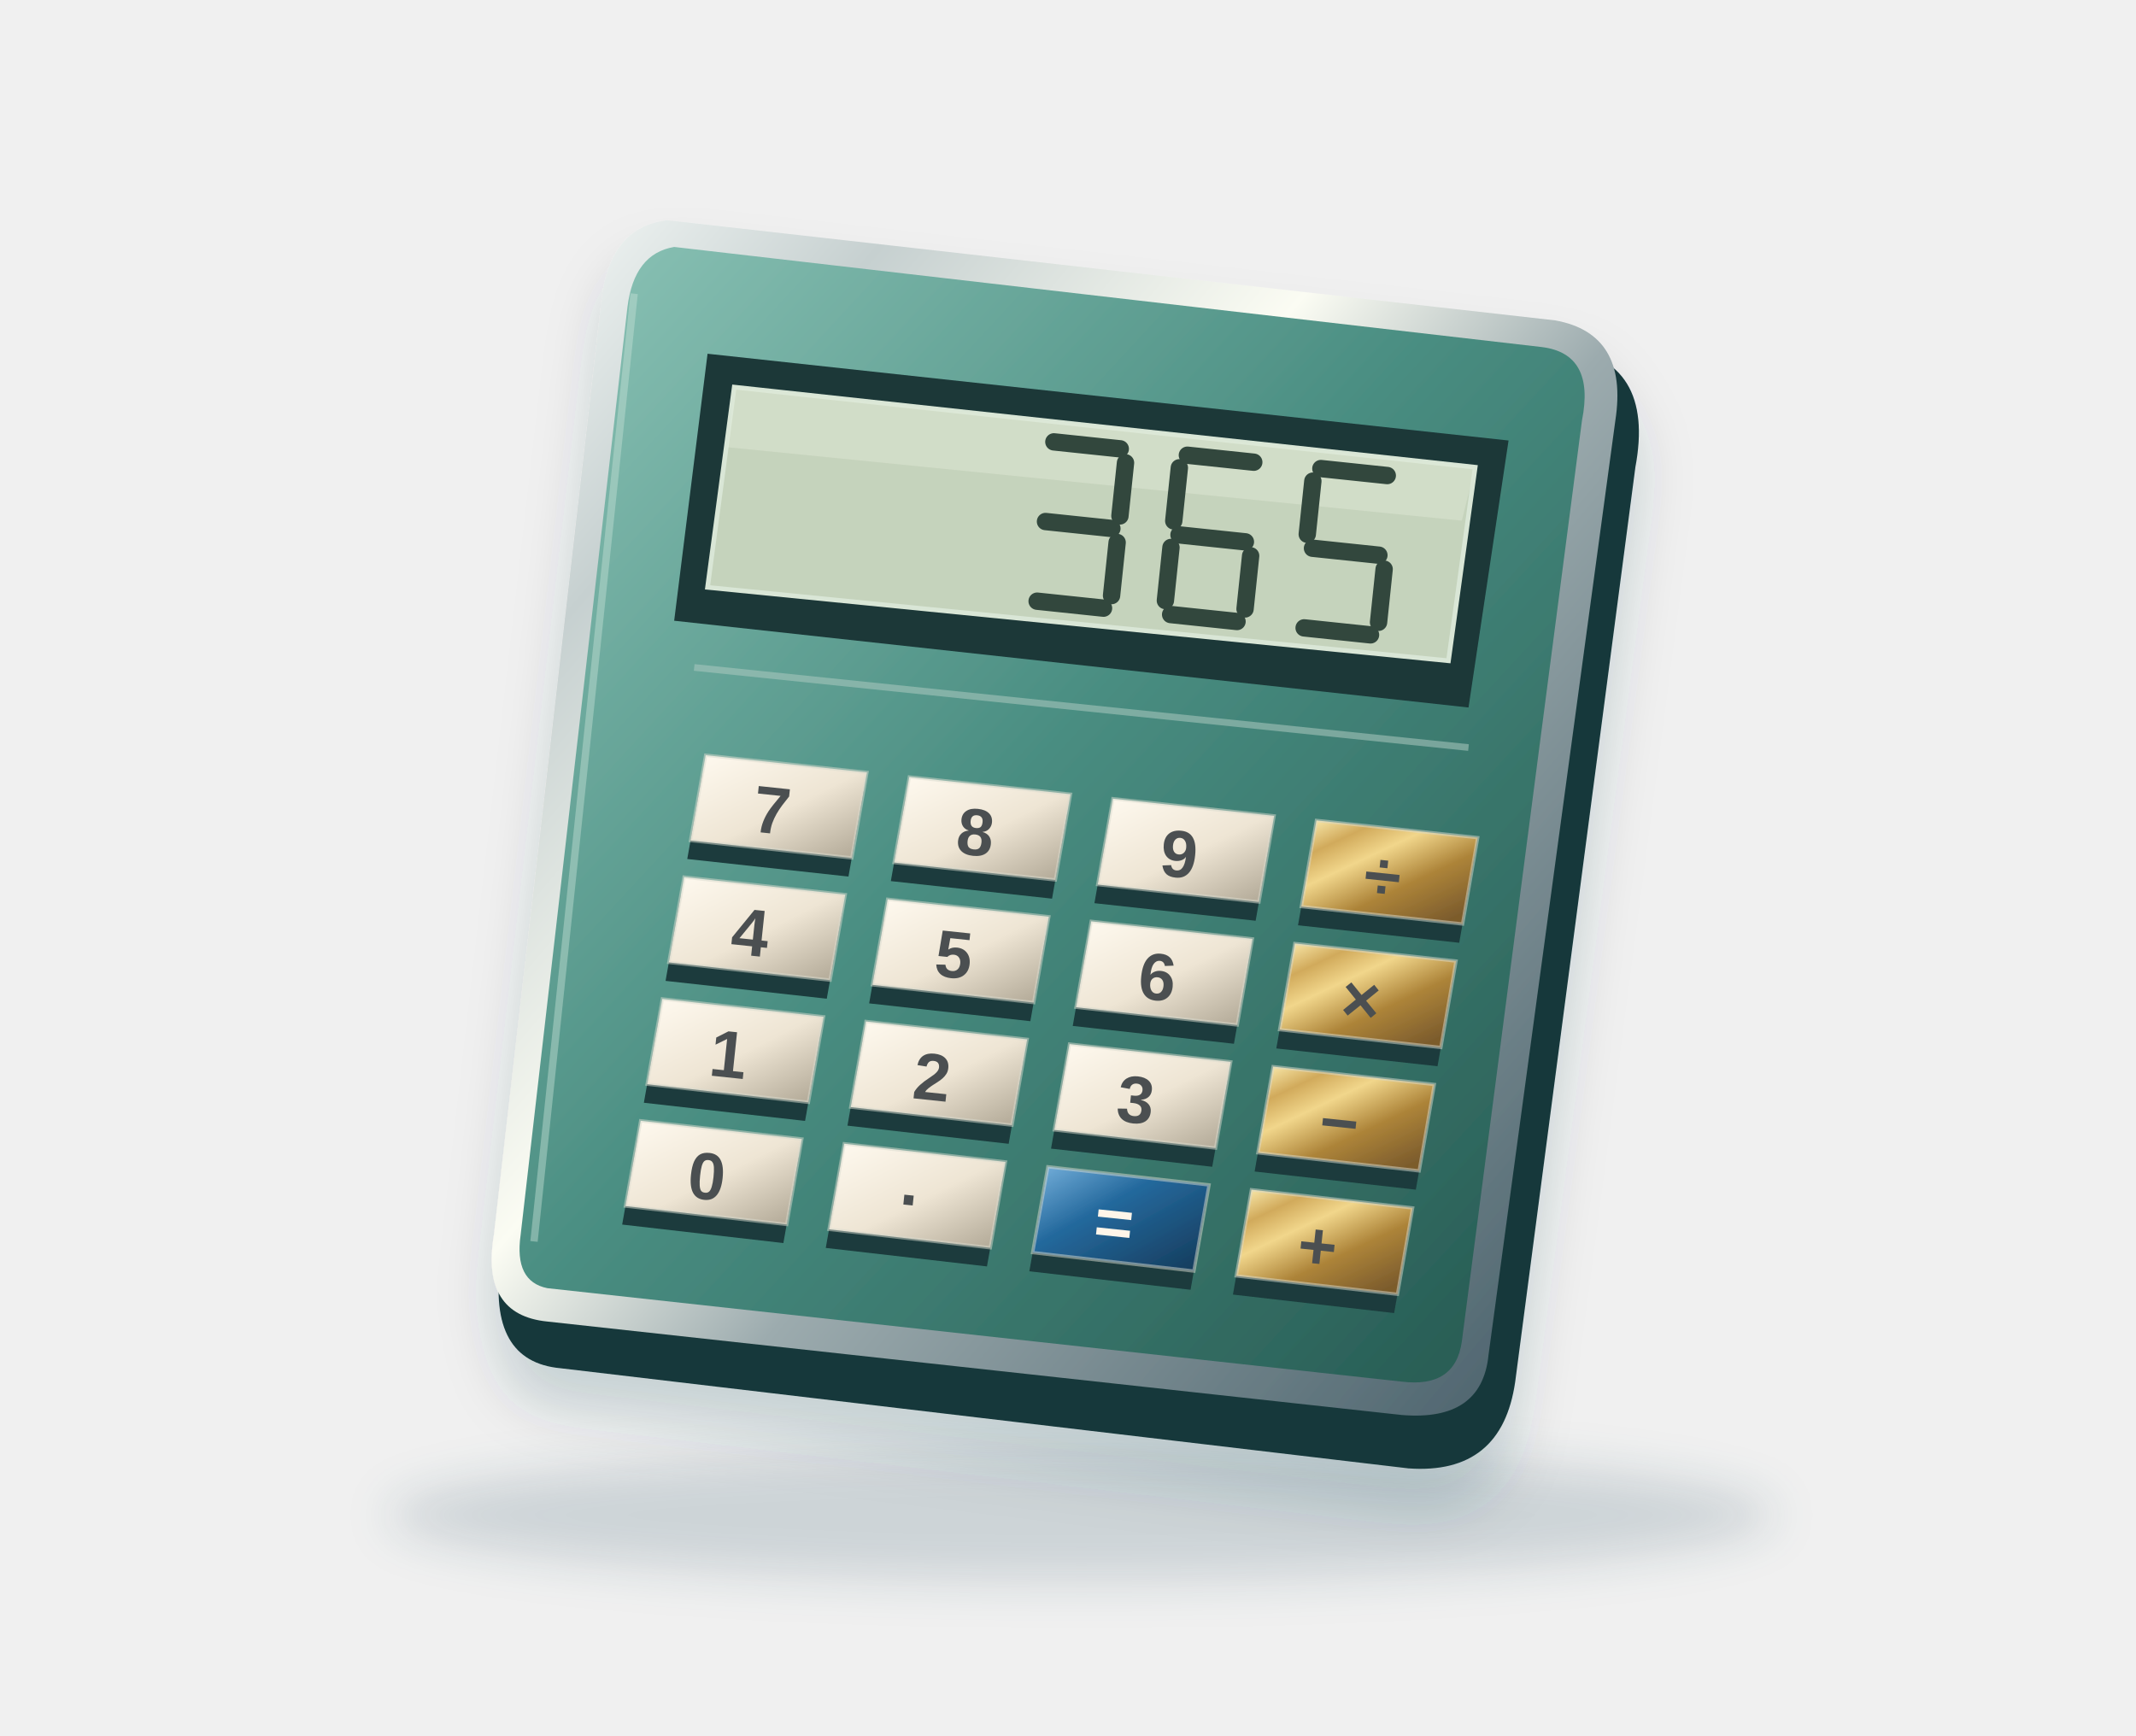
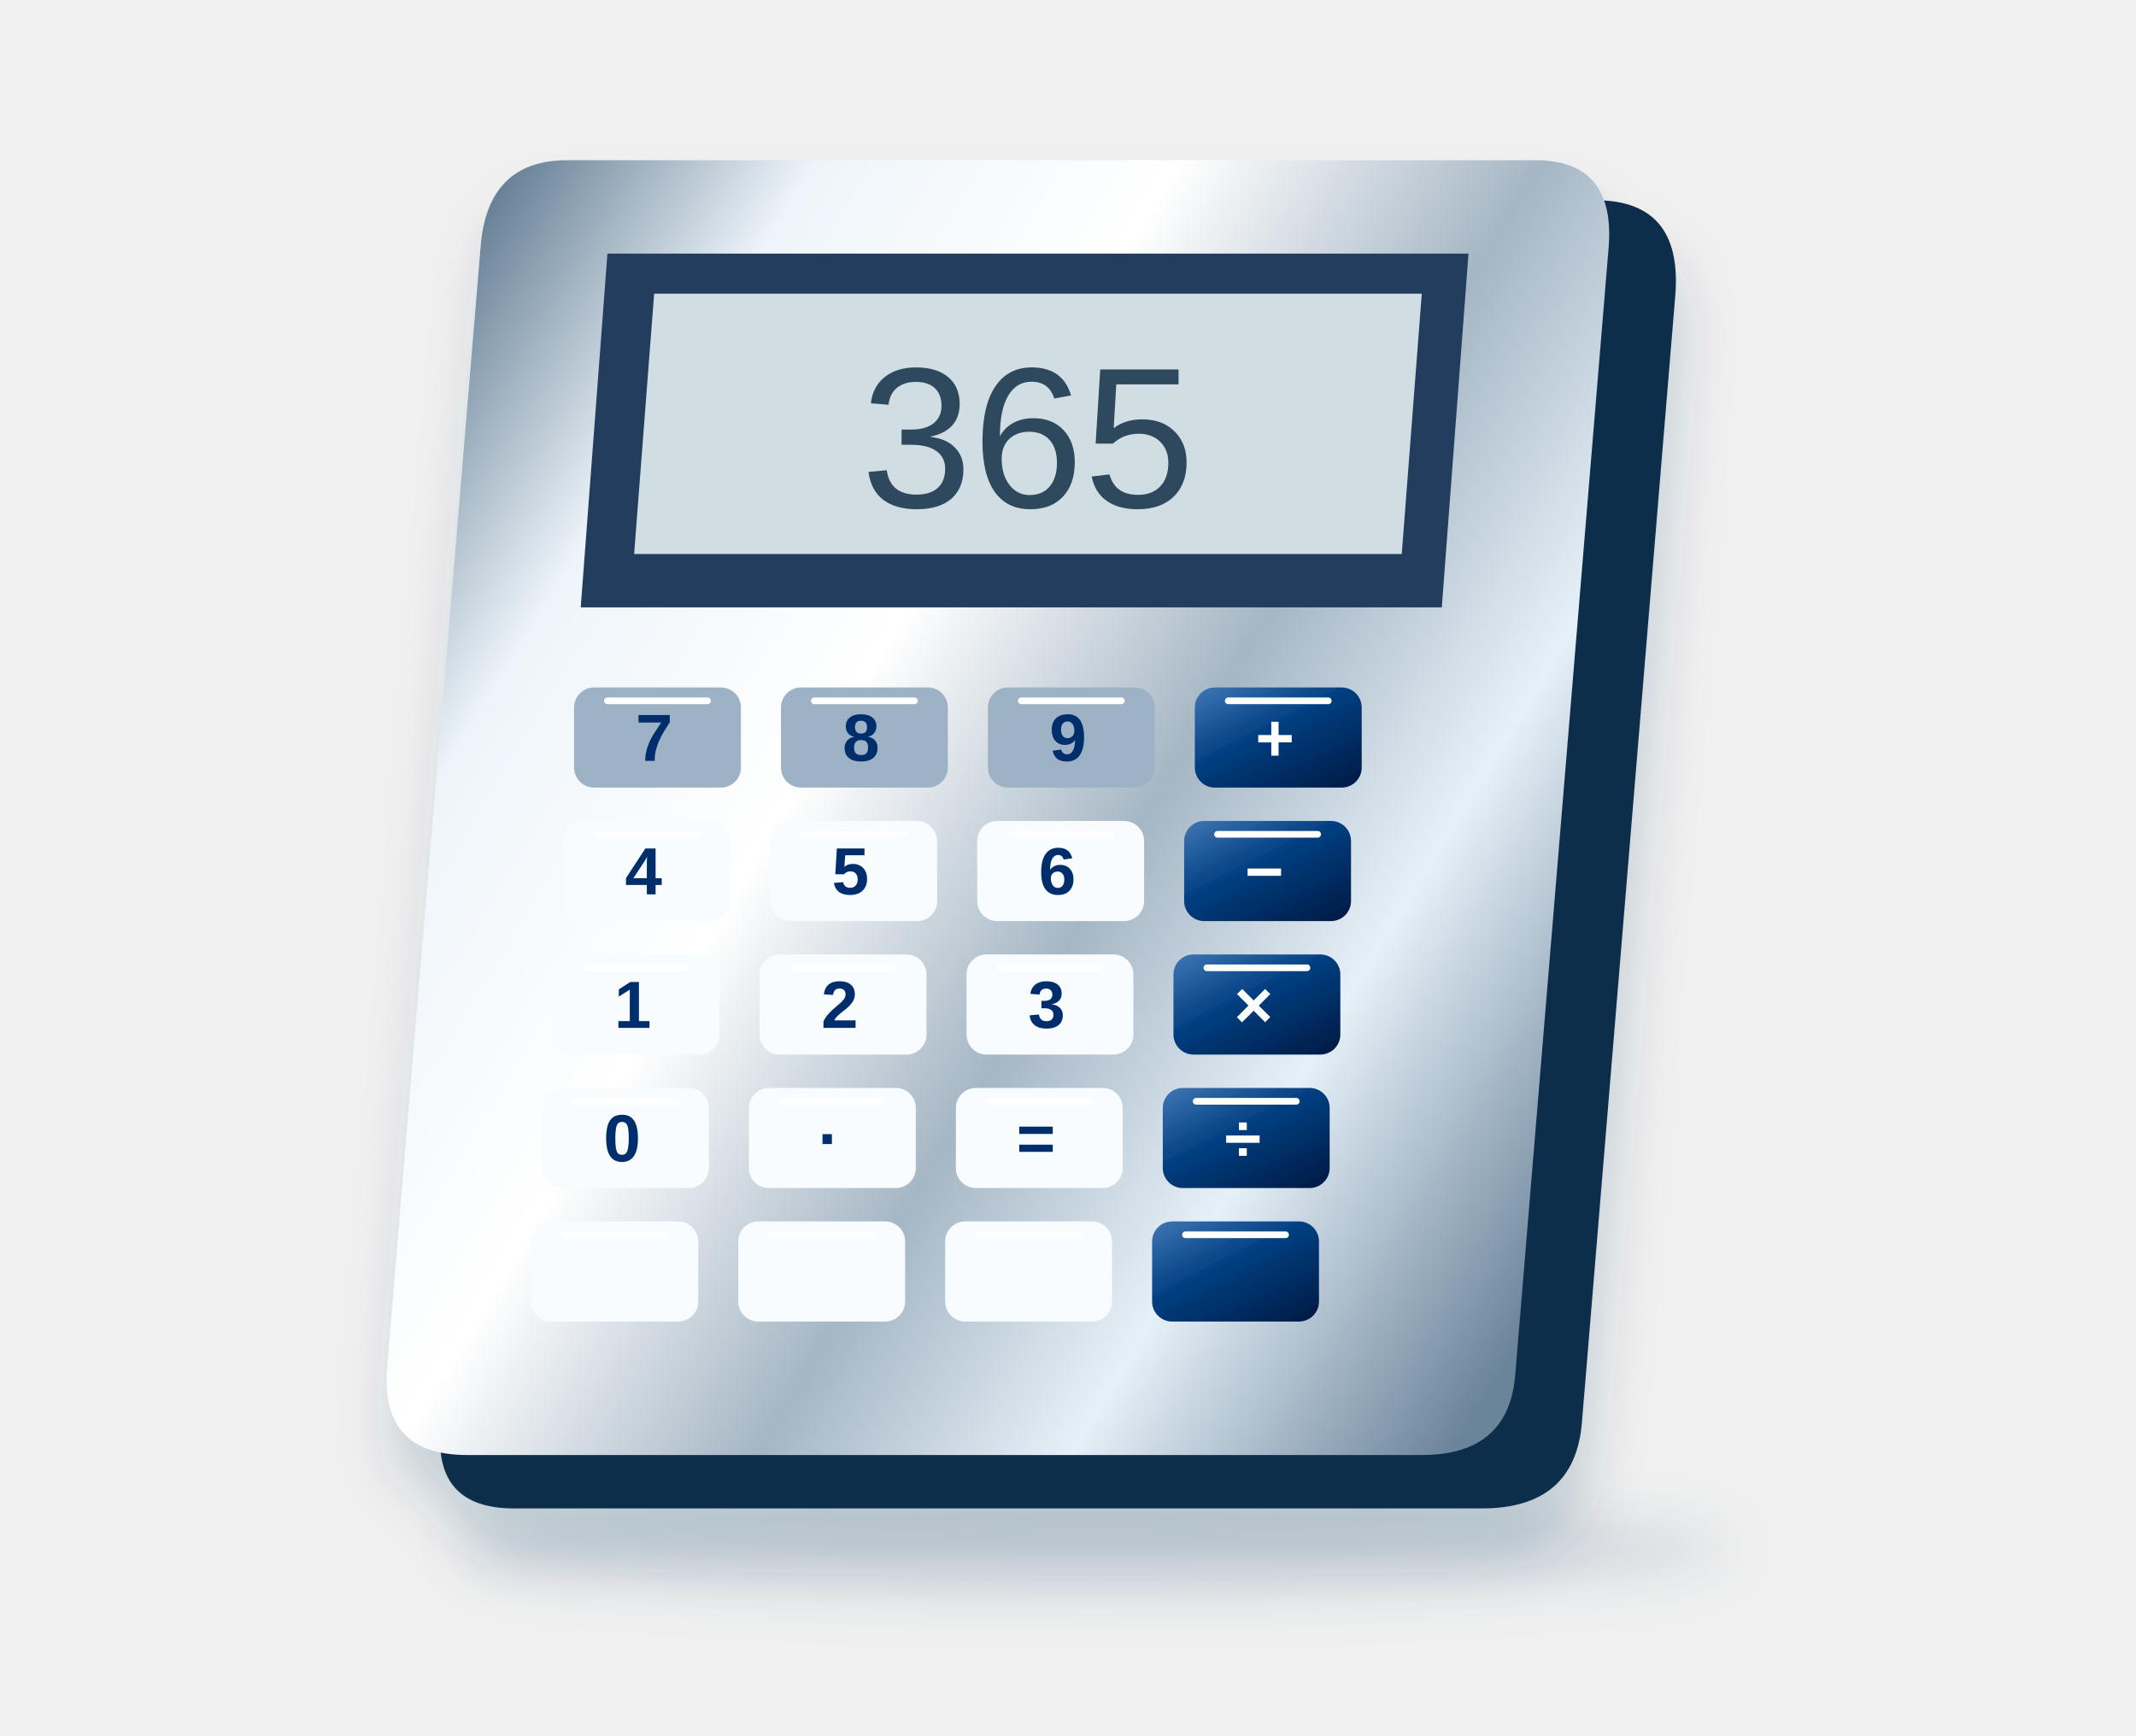
<svg xmlns="http://www.w3.org/2000/svg" viewBox="0 0 320 260">
  <defs>
-     <linearGradient id="kv-calculator-paper" x1="0" y1="0" x2=".85" y2="1">
-       <stop stop-color="#fffaf0" />
-       <stop offset=".57" stop-color="#eee5d4" />
-       <stop offset="1" stop-color="#b7ae9c" />
+     <linearGradient id="fi-calculator-paper" x1=".2" y1="0" x2=".85" y2="1">
+       <stop stop-color="#FFF" />
+       <stop offset=".58" stop-color="#F7FBFF" />
+       <stop offset="1" stop-color="#DDE7F1" />
    </linearGradient>
-     <linearGradient id="kv-calculator-wine" x1="0" y1="0" x2=".95" y2="1">
-       <stop stop-color="#78b2dd" />
-       <stop offset=".4" stop-color="#24699d" />
-       <stop offset="1" stop-color="#153b5b" />
+     <linearGradient id="fi-calculator-blue" x1=".05" y1="0" x2=".9" y2="1">
+       <stop stop-color="#3D74B2" />
+       <stop offset=".45" stop-color="#003E80" />
+       <stop offset="1" stop-color="#001C48" />
    </linearGradient>
-     <linearGradient id="kv-calculator-teal" x1="0" y1="0" x2="1" y2="1">
-       <stop stop-color="#8ec5b8" />
-       <stop offset=".48" stop-color="#488c80" />
-       <stop offset="1" stop-color="#24574f" />
+     <linearGradient id="fi-calculator-ice" x1="0" y1="0" x2=".8" y2="1">
+       <stop stop-color="#FFF" />
+       <stop offset=".3" stop-color="#DEEDF7" />
+       <stop offset="1" stop-color="#8BB4D2" />
    </linearGradient>
-     <linearGradient id="kv-calculator-gold" x1="0" y1="0" x2=".8" y2="1">
-       <stop stop-color="#fff2b7" />
-       <stop offset=".22" stop-color="#d1aa5b" />
-       <stop offset=".4" stop-color="#f1d68b" />
-       <stop offset=".67" stop-color="#ad8439" />
-       <stop offset="1" stop-color="#7b5b2c" />
+     <linearGradient id="fi-calculator-metal" x1="0" y1=".15" x2="1" y2=".8">
+       <stop stop-color="#637D93" />
+       <stop offset=".18" stop-color="#EEF5FA" />
+       <stop offset=".39" stop-color="#FFF" />
+       <stop offset=".6" stop-color="#A5B6C4" />
+       <stop offset=".78" stop-color="#E6F0F8" />
+       <stop offset="1" stop-color="#6B849A" />
    </linearGradient>
-     <linearGradient id="kv-calculator-metal" x1="0" y1="0" x2="1" y2=".9">
-       <stop stop-color="#fafdfb" />
-       <stop offset=".2" stop-color="#c6d0d0" />
-       <stop offset=".43" stop-color="#fbfcf3" />
-       <stop offset=".6" stop-color="#9cabae" />
-       <stop offset="1" stop-color="#4c636d" />
+     <linearGradient id="fi-calculator-gold" x1="0" y1="0" x2=".85" y2="1">
+       <stop stop-color="#FFF0B8" />
+       <stop offset=".38" stop-color="#DAB669" />
+       <stop offset=".6" stop-color="#ECD69A" />
+       <stop offset="1" stop-color="#9C7637" />
    </linearGradient>
-     <linearGradient id="kv-calculator-ink" x1="0" y1="0" x2=".7" y2="1">
-       <stop stop-color="#66747d" />
-       <stop offset=".45" stop-color="#35424f" />
-       <stop offset="1" stop-color="#17242f" />
+     <linearGradient id="fi-calculator-green" x1="0" y1="0" x2="1" y2="1">
+       <stop stop-color="#B1CC84" />
+       <stop offset=".4" stop-color="#669151" />
+       <stop offset="1" stop-color="#2E593F" />
    </linearGradient>
-     <radialGradient id="kv-calculator-glass" cx="30%" cy="20%" r="85%">
-       <stop stop-color="#fff" stop-opacity=".9" />
-       <stop offset=".5" stop-color="#eaf5ed" stop-opacity=".3" />
-       <stop offset="1" stop-color="#86a3ae" stop-opacity=".55" />
+     <linearGradient id="fi-calculator-leaf" x1="0" y1="0" x2="1" y2="1">
+       <stop stop-color="#D6B161" />
+       <stop offset=".4" stop-color="#D17539" />
+       <stop offset="1" stop-color="#8E3D31" />
+     </linearGradient>
+     <linearGradient id="fi-calculator-berry" x1="0" y1="0" x2=".8" y2="1">
+       <stop stop-color="#EA8174" />
+       <stop offset=".4" stop-color="#C23C47" />
+       <stop offset="1" stop-color="#8D2038" />
+     </linearGradient>
+     <radialGradient id="fi-calculator-glass" cx=".3" cy=".2" r=".8">
+       <stop stop-color="#FFF" stop-opacity=".75" />
+       <stop offset=".46" stop-color="#D5E7F5" stop-opacity=".08" />
+       <stop offset="1" stop-color="#316392" stop-opacity=".23" />
    </radialGradient>
-     <filter id="kv-calculator-shadow" x="-35%" y="-35%" width="180%" height="190%">
-       <feDropShadow dx="0" dy="6" stdDeviation="4" flood-color="#183a50" flood-opacity=".17" />
+     <radialGradient id="fi-calculator-skin" cx=".3" cy=".22" r=".9">
+       <stop stop-color="#F9D7AF" />
+       <stop offset=".65" stop-color="#DCA77A" />
+       <stop offset="1" stop-color="#BE855E" />
+     </radialGradient>
+     <filter id="fi-calculator-shadow" x="-30%" y="-30%" width="170%" height="180%">
+       <feDropShadow dx="1" dy="7" stdDeviation="4" flood-color="#163A60" flood-opacity=".18" />
    </filter>
-     <filter id="kv-calculator-soft" x="-50%" y="-100%" width="200%" height="300%">
-       <feGaussianBlur stdDeviation="3.5" />
+     <filter id="fi-calculator-soft" x="-60%" y="-150%" width="220%" height="400%">
+       <feGaussianBlur stdDeviation="4" />
    </filter>
  </defs>
-   <ellipse cx="162" cy="227" rx="104" ry="10" fill="#193f55" opacity=".16" filter="url(#kv-calculator-soft)" />
-   <g filter="url(#kv-calculator-shadow)">
-     <path d="M104 38L234 52Q248 54 245 70L227 207Q225 221 211 220L84 205Q73 204 75 189L91 52Q92 39 104 38Z" fill="#17393b" />
-     <path d="M100 33L233 48Q244 50 242 63L223 203Q222 213 210 212L82 198Q72 197 74 185L90 46Q91 34 100 33Z" fill="url(#kv-calculator-metal)" />
-     <path d="M101 37L231 52Q239 53 237 63L219 201Q218 208 210 207L82 193Q77 192 78 185L94 46Q95 38 101 37Z" fill="url(#kv-calculator-teal)" />
-     <path d="M106 53L226 66L220 106L101 93Z" fill="#1b3738" />
-     <path d="M110 58L221 70L217 99L106 88Z" fill="#c5d3bc" stroke="#d9e6d6" stroke-width=".7" />
-     <path d="M110 58L221 70L219 78L109 67Z" fill="#e2ead8" opacity=".43" />
-     <g transform="translate(156 65) rotate(6)" stroke="#31463d" stroke-width="2.6" stroke-linecap="round">
-       <path d="M2 1H12" />
-       <path d="M13 3V11" />
-       <path d="M13 15V23" />
-       <path d="M2 25H12" />
-       <path d="M2 13H12" />
-     </g>
-     <g transform="translate(176 67) rotate(6)" stroke="#31463d" stroke-width="2.6" stroke-linecap="round">
-       <path d="M2 1H12" />
-       <path d="M13 15V23" />
-       <path d="M2 25H12" />
-       <path d="M1 15V23" />
-       <path d="M1 3V11" />
-       <path d="M2 13H12" />
-     </g>
-     <g transform="translate(196 69) rotate(6)" stroke="#31463d" stroke-width="2.6" stroke-linecap="round">
-       <path d="M2 1H12" />
-       <path d="M13 15V23" />
-       <path d="M2 25H12" />
-       <path d="M1 3V11" />
-       <path d="M2 13H12" />
-     </g>
-     <path d="M104 100L220 112" stroke="#abc9c0" stroke-width="1" opacity=".55" />
-     <path d="M105.23 115.93L129.39 118.51L127.11 131.33L102.96 128.7Z" fill="#1b3b3c" />
-     <path d="M105.72 113.15L129.88 115.73L127.61 128.54L103.45 125.93Z" fill="url(#kv-calculator-paper)" stroke="#d9dbcf" stroke-opacity=".5" stroke-width=".5" />
-     <text x="115.58" y="122.03" text-anchor="middle" dominant-baseline="middle" transform="rotate(6 115.58 122.03)" font-family="Arial,sans-serif" font-size="10" font-weight="600" fill="#4b5051">7</text>
-     <path d="M135.73 119.19L159.89 121.78L157.61 134.64L133.46 132.01Z" fill="#1b3b3c" />
-     <path d="M136.23 116.41L160.38 118.99L158.11 131.84L133.95 129.23Z" fill="url(#kv-calculator-paper)" stroke="#d9dbcf" stroke-opacity=".5" stroke-width=".5" />
-     <text x="146.08" y="125.31" text-anchor="middle" dominant-baseline="middle" transform="rotate(6 146.08 125.31)" font-family="Arial,sans-serif" font-size="10" font-weight="600" fill="#4b5051">8</text>
-     <path d="M166.23 122.46L190.39 125.04L188.11 137.95L163.96 135.32Z" fill="#1b3b3c" />
-     <path d="M166.73 119.66L190.88 122.24L188.61 135.14L164.45 132.53Z" fill="url(#kv-calculator-paper)" stroke="#d9dbcf" stroke-opacity=".5" stroke-width=".5" />
-     <text x="176.58" y="128.59" text-anchor="middle" dominant-baseline="middle" transform="rotate(6 176.58 128.59)" font-family="Arial,sans-serif" font-size="10" font-weight="600" fill="#4b5051">9</text>
-     <path d="M196.73 125.72L220.89 128.31L218.61 141.25L194.46 138.63Z" fill="#1b3b3c" />
-     <path d="M197.22 122.92L221.38 125.5L219.11 138.44L194.95 135.83Z" fill="url(#kv-calculator-gold)" stroke="#d9dbcf" stroke-opacity=".5" stroke-width=".5" />
-     <text x="207.08" y="131.87" text-anchor="middle" dominant-baseline="middle" transform="rotate(6 207.08 131.87)" font-family="Arial,sans-serif" font-size="10" font-weight="600" fill="#4b5051">÷</text>
-     <path d="M101.98 134.18L126.14 136.82L123.86 149.63L99.71 146.96Z" fill="#1b3b3c" />
-     <path d="M102.48 131.41L126.63 134.04L124.36 146.85L100.2 144.19Z" fill="url(#kv-calculator-paper)" stroke="#d9dbcf" stroke-opacity=".5" stroke-width=".5" />
-     <text x="112.33" y="140.31" text-anchor="middle" dominant-baseline="middle" transform="rotate(6 112.33 140.31)" font-family="Arial,sans-serif" font-size="10" font-weight="600" fill="#4b5051">4</text>
-     <path d="M132.48 137.51L156.64 140.15L154.36 153L130.21 150.33Z" fill="#1b3b3c" />
-     <path d="M132.98 134.73L157.13 137.35L154.86 150.21L130.7 147.55Z" fill="url(#kv-calculator-paper)" stroke="#d9dbcf" stroke-opacity=".5" stroke-width=".5" />
-     <text x="142.83" y="143.65" text-anchor="middle" dominant-baseline="middle" transform="rotate(6 142.83 143.65)" font-family="Arial,sans-serif" font-size="10" font-weight="600" fill="#4b5051">5</text>
-     <path d="M162.98 140.84L187.14 143.47L184.86 156.38L160.71 153.71Z" fill="#1b3b3c" />
-     <path d="M163.48 138.04L187.63 140.67L185.36 153.57L161.2 150.91Z" fill="url(#kv-calculator-paper)" stroke="#d9dbcf" stroke-opacity=".5" stroke-width=".5" />
-     <text x="173.33" y="147" text-anchor="middle" dominant-baseline="middle" transform="rotate(6 173.33 147)" font-family="Arial,sans-serif" font-size="10" font-weight="600" fill="#4b5051">6</text>
-     <path d="M193.48 144.17L217.64 146.8L215.36 159.75L191.21 157.08Z" fill="#1b3b3c" />
-     <path d="M193.98 141.36L218.13 143.99L215.86 156.94L191.7 154.27Z" fill="url(#kv-calculator-gold)" stroke="#d9dbcf" stroke-opacity=".5" stroke-width=".5" />
-     <text x="203.83" y="150.34" text-anchor="middle" dominant-baseline="middle" transform="rotate(6 203.83 150.34)" font-family="Arial,sans-serif" font-size="10" font-weight="600" fill="#4b5051">×</text>
-     <path d="M98.73 152.44L122.89 155.12L120.61 167.94L96.46 165.22Z" fill="#1b3b3c" />
-     <path d="M99.23 149.66L123.38 152.34L121.11 165.16L96.95 162.44Z" fill="url(#kv-calculator-paper)" stroke="#d9dbcf" stroke-opacity=".5" stroke-width=".5" />
-     <text x="109.08" y="158.58" text-anchor="middle" dominant-baseline="middle" transform="rotate(6 109.08 158.58)" font-family="Arial,sans-serif" font-size="10" font-weight="600" fill="#4b5051">1</text>
-     <path d="M129.23 155.83L153.39 158.51L151.11 171.37L126.96 168.65Z" fill="#1b3b3c" />
-     <path d="M129.73 153.04L153.88 155.72L151.61 168.58L127.45 165.87Z" fill="url(#kv-calculator-paper)" stroke="#d9dbcf" stroke-opacity=".5" stroke-width=".5" />
-     <text x="139.58" y="161.99" text-anchor="middle" dominant-baseline="middle" transform="rotate(6 139.58 161.99)" font-family="Arial,sans-serif" font-size="10" font-weight="600" fill="#4b5051">2</text>
-     <path d="M159.73 159.22L183.89 161.91L181.61 174.81L157.46 172.09Z" fill="#1b3b3c" />
-     <path d="M160.23 156.43L184.38 159.1L182.11 172.01L157.95 169.29Z" fill="url(#kv-calculator-paper)" stroke="#d9dbcf" stroke-opacity=".5" stroke-width=".5" />
-     <text x="170.08" y="165.4" text-anchor="middle" dominant-baseline="middle" transform="rotate(6 170.08 165.4)" font-family="Arial,sans-serif" font-size="10" font-weight="600" fill="#4b5051">3</text>
-     <path d="M190.23 162.61L214.39 165.3L212.11 178.24L187.96 175.52Z" fill="#1b3b3c" />
-     <path d="M190.73 159.81L214.88 162.48L212.61 175.43L188.45 172.72Z" fill="url(#kv-calculator-gold)" stroke="#d9dbcf" stroke-opacity=".5" stroke-width=".5" />
-     <text x="200.58" y="168.81" text-anchor="middle" dominant-baseline="middle" transform="rotate(6 200.58 168.81)" font-family="Arial,sans-serif" font-size="10" font-weight="600" fill="#4b5051">−</text>
-     <path d="M95.48 170.69L119.64 173.43L117.36 186.24L93.21 183.47Z" fill="#1b3b3c" />
-     <path d="M95.98 167.92L120.13 170.65L117.86 183.46L93.7 180.7Z" fill="url(#kv-calculator-paper)" stroke="#d9dbcf" stroke-opacity=".5" stroke-width=".5" />
-     <text x="105.83" y="176.86" text-anchor="middle" dominant-baseline="middle" transform="rotate(6 105.83 176.86)" font-family="Arial,sans-serif" font-size="10" font-weight="600" fill="#4b5051">0</text>
-     <path d="M125.98 174.15L150.14 176.88L147.86 189.74L123.71 186.97Z" fill="#1b3b3c" />
-     <path d="M126.48 171.36L150.63 174.09L148.36 186.95L124.2 184.19Z" fill="url(#kv-calculator-paper)" stroke="#d9dbcf" stroke-opacity=".5" stroke-width=".5" />
-     <text x="136.33" y="180.33" text-anchor="middle" dominant-baseline="middle" transform="rotate(6 136.33 180.33)" font-family="Arial,sans-serif" font-size="10" font-weight="600" fill="#4b5051">·</text>
-     <path d="M156.48 177.6L180.64 180.34L178.36 193.24L154.21 190.47Z" fill="#1b3b3c" />
-     <path d="M156.98 174.81L181.13 177.53L178.86 190.44L154.7 187.67Z" fill="url(#kv-calculator-wine)" stroke="#d9dbcf" stroke-opacity=".5" stroke-width=".5" />
-     <text x="166.83" y="183.8" text-anchor="middle" dominant-baseline="middle" transform="rotate(6 166.83 183.8)" font-family="Arial,sans-serif" font-size="10" font-weight="600" fill="#fff5e9">=</text>
-     <path d="M186.98 181.05L211.14 183.79L208.86 196.73L184.71 193.96Z" fill="#1b3b3c" />
-     <path d="M187.48 178.25L211.63 180.98L209.36 193.92L185.2 191.16Z" fill="url(#kv-calculator-gold)" stroke="#d9dbcf" stroke-opacity=".5" stroke-width=".5" />
-     <text x="197.33" y="187.27" text-anchor="middle" dominant-baseline="middle" transform="rotate(6 197.33 187.27)" font-family="Arial,sans-serif" font-size="10" font-weight="600" fill="#4b5051">+</text>
-     <path d="M95 44L80 186" stroke="#c2ded3" stroke-width="1.1" opacity=".46" />
+   <ellipse cx="164" cy="232" rx="95" ry="7" fill="#204873" opacity=".14" filter="url(#fi-calculator-soft)" />
+   <g filter="url(#fi-calculator-shadow)">
+     <path d="M94 30h145q13 0 12 14l-14 169q-1 13-15 13H77q-12 0-11-12L80 43q1-13 14-13Z" fill="#102D4C" />
+     <path d="M85 24h145q12 0 11 13l-14 169q-1 12-14 12H70q-13 0-12-13L72 37q1-13 13-13Z" fill="url(#fi-calculator-metal)" />
+     <path d="M91 38h129l-4 53H87Z" fill="#213E5D" />
+     <path d="M98 44h115l-3 39H95Z" fill="#D0DEE3" />
+     <text x="154" y="76" font-family="Arial,sans-serif" font-size="30" font-weight="400" fill="#2D485D" text-anchor="middle">365</text>
+     <rect x="86" y="103" width="25" height="15" rx="3" fill="#9DB2C5" />
+     <path d="M91 105h15" fill="none" stroke="#FFF" stroke-width="1" stroke-linecap="round" stroke-linejoin="round" />
+     <text x="98" y="114" font-family="Arial,sans-serif" font-size="10" font-weight="700" fill="#002F6C" text-anchor="middle">7</text>
+     <rect x="117" y="103" width="25" height="15" rx="3" fill="#9DB2C5" />
+     <path d="M122 105h15" fill="none" stroke="#FFF" stroke-width="1" stroke-linecap="round" stroke-linejoin="round" />
+     <text x="129" y="114" font-family="Arial,sans-serif" font-size="10" font-weight="700" fill="#002F6C" text-anchor="middle">8</text>
+     <rect x="148" y="103" width="25" height="15" rx="3" fill="#9DB2C5" />
+     <path d="M153 105h15" fill="none" stroke="#FFF" stroke-width="1" stroke-linecap="round" stroke-linejoin="round" />
+     <text x="160" y="114" font-family="Arial,sans-serif" font-size="10" font-weight="700" fill="#002F6C" text-anchor="middle">9</text>
+     <rect x="179" y="103" width="25" height="15" rx="3" fill="url(#fi-calculator-blue)" />
+     <path d="M184 105h15" fill="none" stroke="#FFF" stroke-width="1" stroke-linecap="round" stroke-linejoin="round" />
+     <text x="191" y="114" font-family="Arial,sans-serif" font-size="10" font-weight="700" fill="white" text-anchor="middle">+</text>
+     <rect x="84.4" y="123" width="25" height="15" rx="3" fill="#F8FCFF" />
+     <path d="M89.4 125h15" fill="none" stroke="#FFF" stroke-width="1" stroke-linecap="round" stroke-linejoin="round" />
+     <text x="96.4" y="134" font-family="Arial,sans-serif" font-size="10" font-weight="700" fill="#002F6C" text-anchor="middle">4</text>
+     <rect x="115.4" y="123" width="25" height="15" rx="3" fill="#F8FCFF" />
+     <path d="M120.4 125h15" fill="none" stroke="#FFF" stroke-width="1" stroke-linecap="round" stroke-linejoin="round" />
+     <text x="127.4" y="134" font-family="Arial,sans-serif" font-size="10" font-weight="700" fill="#002F6C" text-anchor="middle">5</text>
+     <rect x="146.4" y="123" width="25" height="15" rx="3" fill="#F8FCFF" />
+     <path d="M151.4 125h15" fill="none" stroke="#FFF" stroke-width="1" stroke-linecap="round" stroke-linejoin="round" />
+     <text x="158.4" y="134" font-family="Arial,sans-serif" font-size="10" font-weight="700" fill="#002F6C" text-anchor="middle">6</text>
+     <rect x="177.4" y="123" width="25" height="15" rx="3" fill="url(#fi-calculator-blue)" />
+     <path d="M182.4 125h15" fill="none" stroke="#FFF" stroke-width="1" stroke-linecap="round" stroke-linejoin="round" />
+     <text x="189.4" y="134" font-family="Arial,sans-serif" font-size="10" font-weight="700" fill="white" text-anchor="middle">−</text>
+     <rect x="82.8" y="143" width="25" height="15" rx="3" fill="#F8FCFF" />
+     <path d="M87.8 145h15" fill="none" stroke="#FFF" stroke-width="1" stroke-linecap="round" stroke-linejoin="round" />
+     <text x="94.8" y="154" font-family="Arial,sans-serif" font-size="10" font-weight="700" fill="#002F6C" text-anchor="middle">1</text>
+     <rect x="113.8" y="143" width="25" height="15" rx="3" fill="#F8FCFF" />
+     <path d="M118.8 145h15" fill="none" stroke="#FFF" stroke-width="1" stroke-linecap="round" stroke-linejoin="round" />
+     <text x="125.8" y="154" font-family="Arial,sans-serif" font-size="10" font-weight="700" fill="#002F6C" text-anchor="middle">2</text>
+     <rect x="144.8" y="143" width="25" height="15" rx="3" fill="#F8FCFF" />
+     <path d="M149.8 145h15" fill="none" stroke="#FFF" stroke-width="1" stroke-linecap="round" stroke-linejoin="round" />
+     <text x="156.8" y="154" font-family="Arial,sans-serif" font-size="10" font-weight="700" fill="#002F6C" text-anchor="middle">3</text>
+     <rect x="175.8" y="143" width="25" height="15" rx="3" fill="url(#fi-calculator-blue)" />
+     <path d="M180.8 145h15" fill="none" stroke="#FFF" stroke-width="1" stroke-linecap="round" stroke-linejoin="round" />
+     <text x="187.8" y="154" font-family="Arial,sans-serif" font-size="10" font-weight="700" fill="white" text-anchor="middle">×</text>
+     <rect x="81.2" y="163" width="25" height="15" rx="3" fill="#F8FCFF" />
+     <path d="M86.2 165h15" fill="none" stroke="#FFF" stroke-width="1" stroke-linecap="round" stroke-linejoin="round" />
+     <text x="93.2" y="174" font-family="Arial,sans-serif" font-size="10" font-weight="700" fill="#002F6C" text-anchor="middle">0</text>
+     <rect x="112.2" y="163" width="25" height="15" rx="3" fill="#F8FCFF" />
+     <path d="M117.2 165h15" fill="none" stroke="#FFF" stroke-width="1" stroke-linecap="round" stroke-linejoin="round" />
+     <text x="124.2" y="174" font-family="Arial,sans-serif" font-size="10" font-weight="700" fill="#002F6C" text-anchor="middle">·</text>
+     <rect x="143.2" y="163" width="25" height="15" rx="3" fill="#F8FCFF" />
+     <path d="M148.2 165h15" fill="none" stroke="#FFF" stroke-width="1" stroke-linecap="round" stroke-linejoin="round" />
+     <text x="155.2" y="174" font-family="Arial,sans-serif" font-size="10" font-weight="700" fill="#002F6C" text-anchor="middle">=</text>
+     <rect x="174.2" y="163" width="25" height="15" rx="3" fill="url(#fi-calculator-blue)" />
+     <path d="M179.2 165h15" fill="none" stroke="#FFF" stroke-width="1" stroke-linecap="round" stroke-linejoin="round" />
+     <text x="186.2" y="174" font-family="Arial,sans-serif" font-size="10" font-weight="700" fill="white" text-anchor="middle">÷</text>
+     <rect x="79.6" y="183" width="25" height="15" rx="3" fill="#F8FCFF" />
+     <path d="M84.6 185h15" fill="none" stroke="#FFF" stroke-width="1" stroke-linecap="round" stroke-linejoin="round" />
+     <rect x="110.6" y="183" width="25" height="15" rx="3" fill="#F8FCFF" />
+     <path d="M115.6 185h15" fill="none" stroke="#FFF" stroke-width="1" stroke-linecap="round" stroke-linejoin="round" />
+     <rect x="141.6" y="183" width="25" height="15" rx="3" fill="#F8FCFF" />
+     <path d="M146.6 185h15" fill="none" stroke="#FFF" stroke-width="1" stroke-linecap="round" stroke-linejoin="round" />
+     <rect x="172.6" y="183" width="25" height="15" rx="3" fill="url(#fi-calculator-blue)" />
+     <path d="M177.6 185h15" fill="none" stroke="#FFF" stroke-width="1" stroke-linecap="round" stroke-linejoin="round" />
  </g>
</svg>
